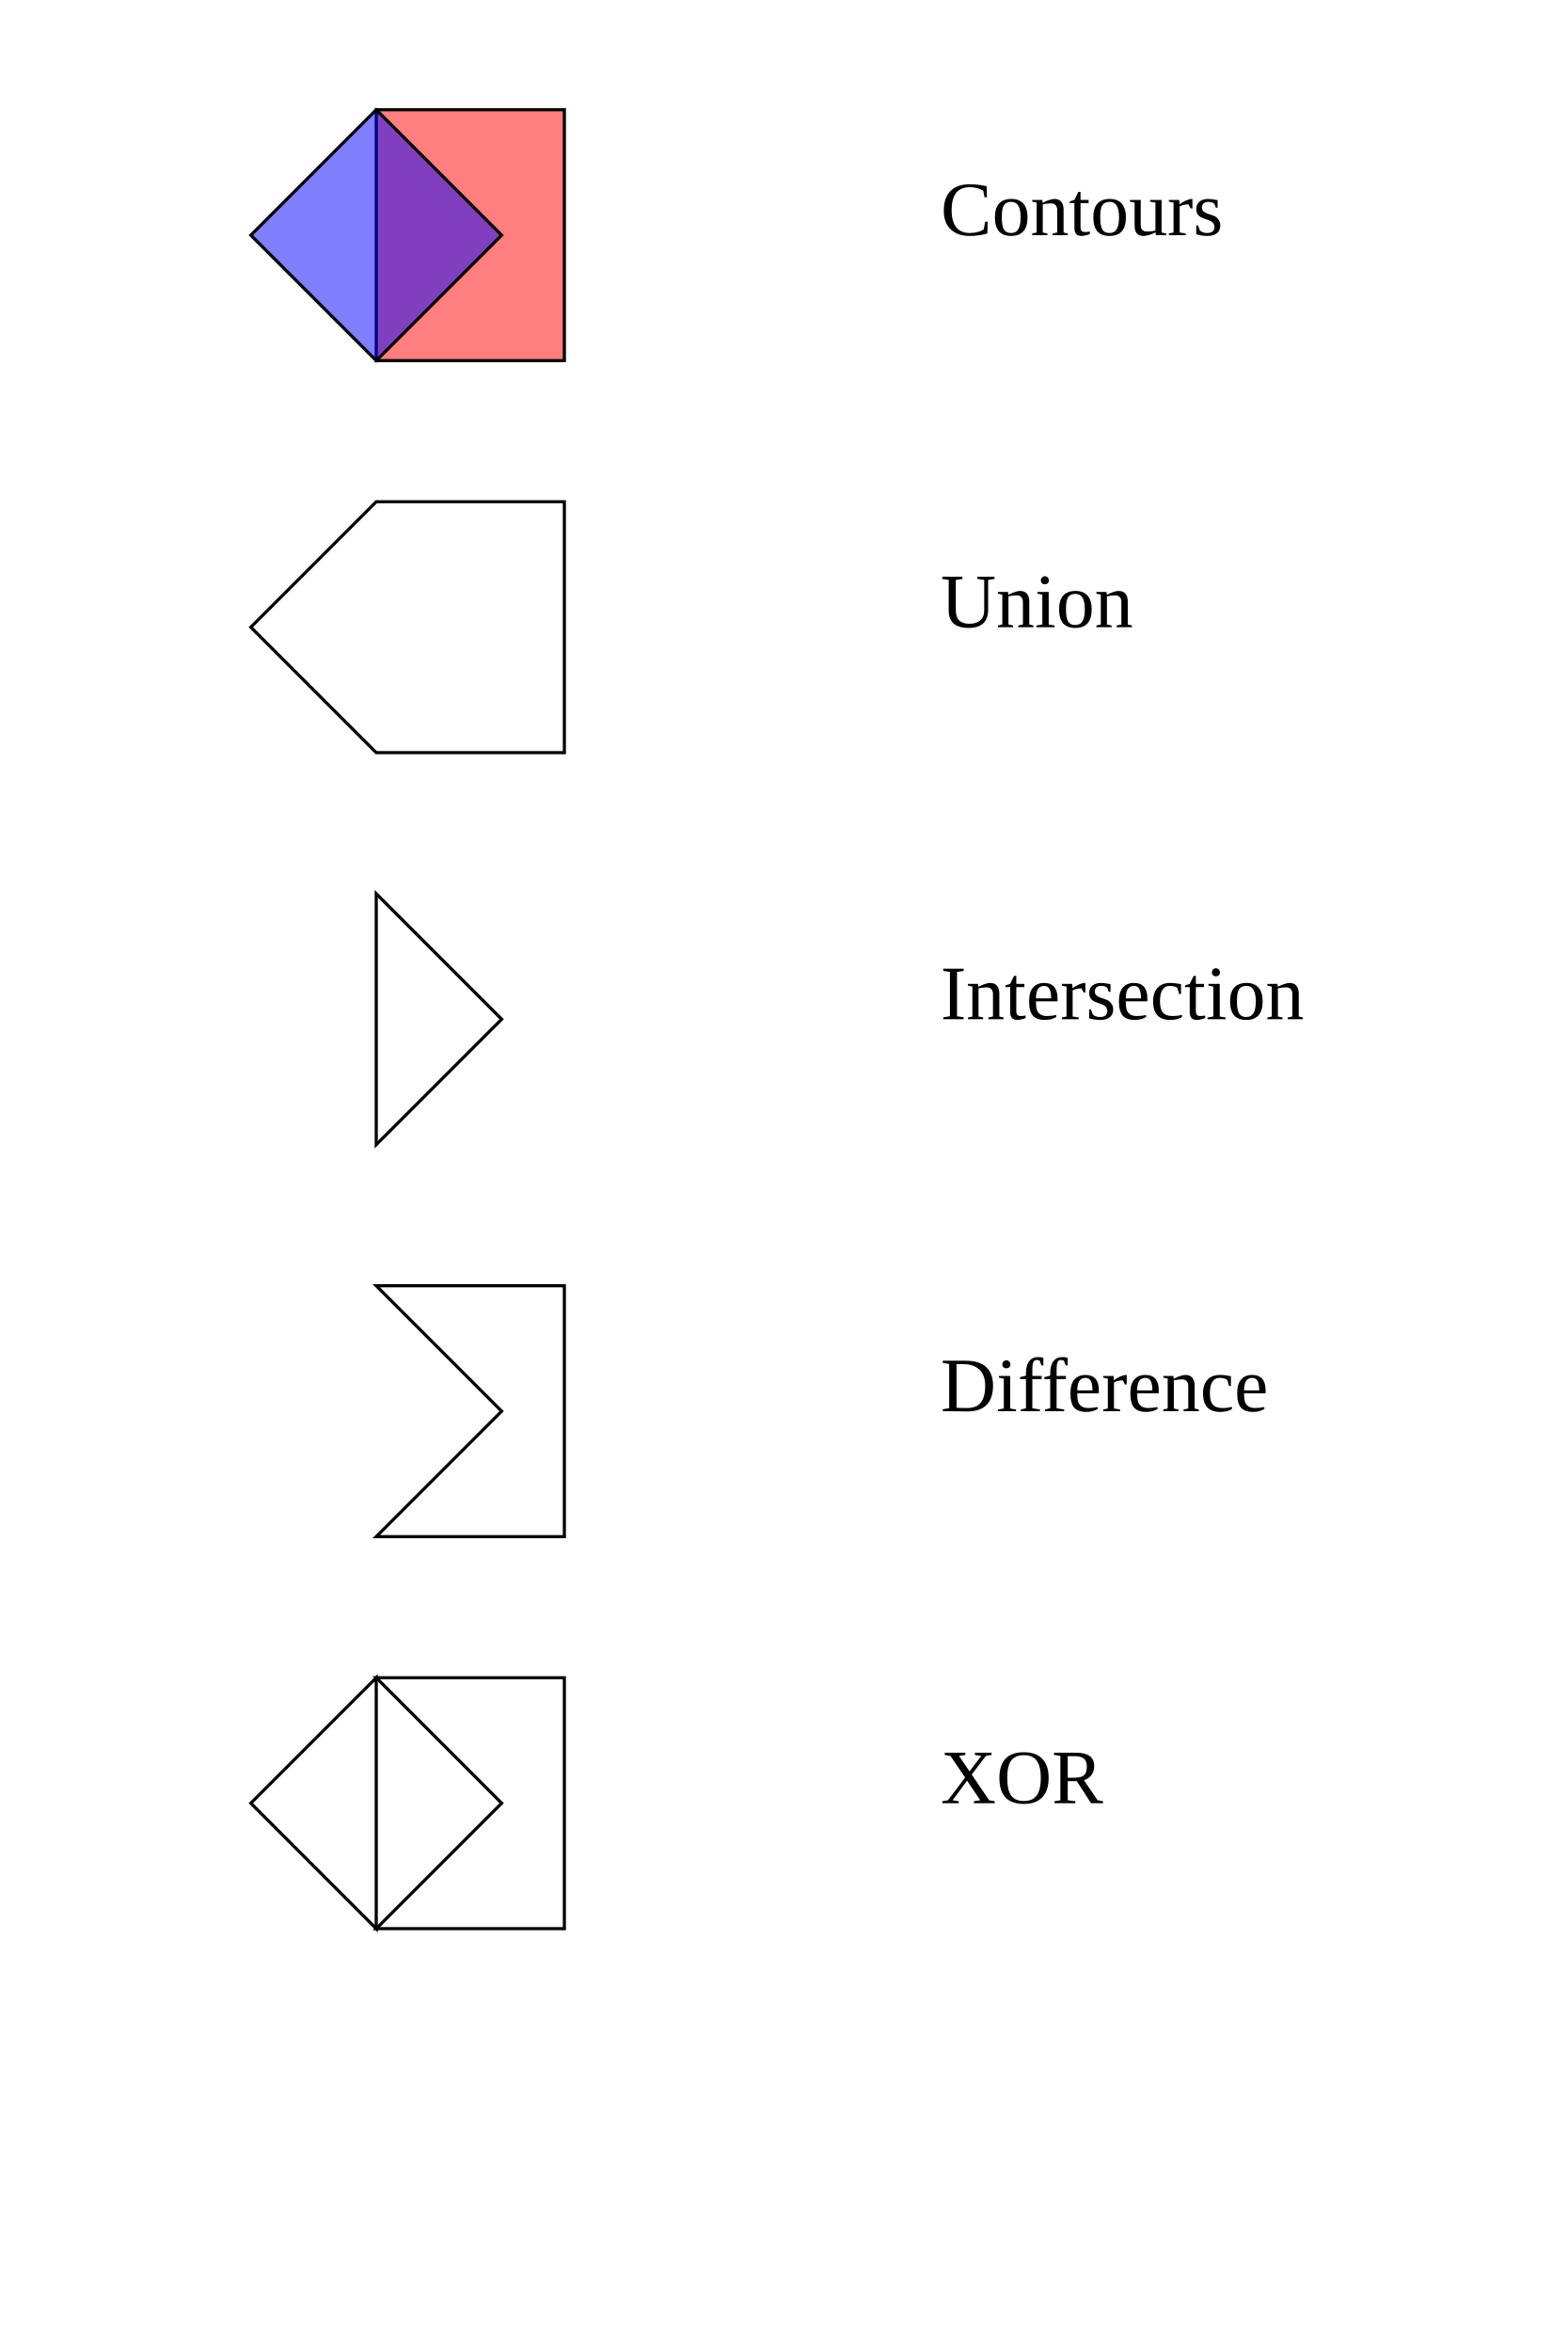
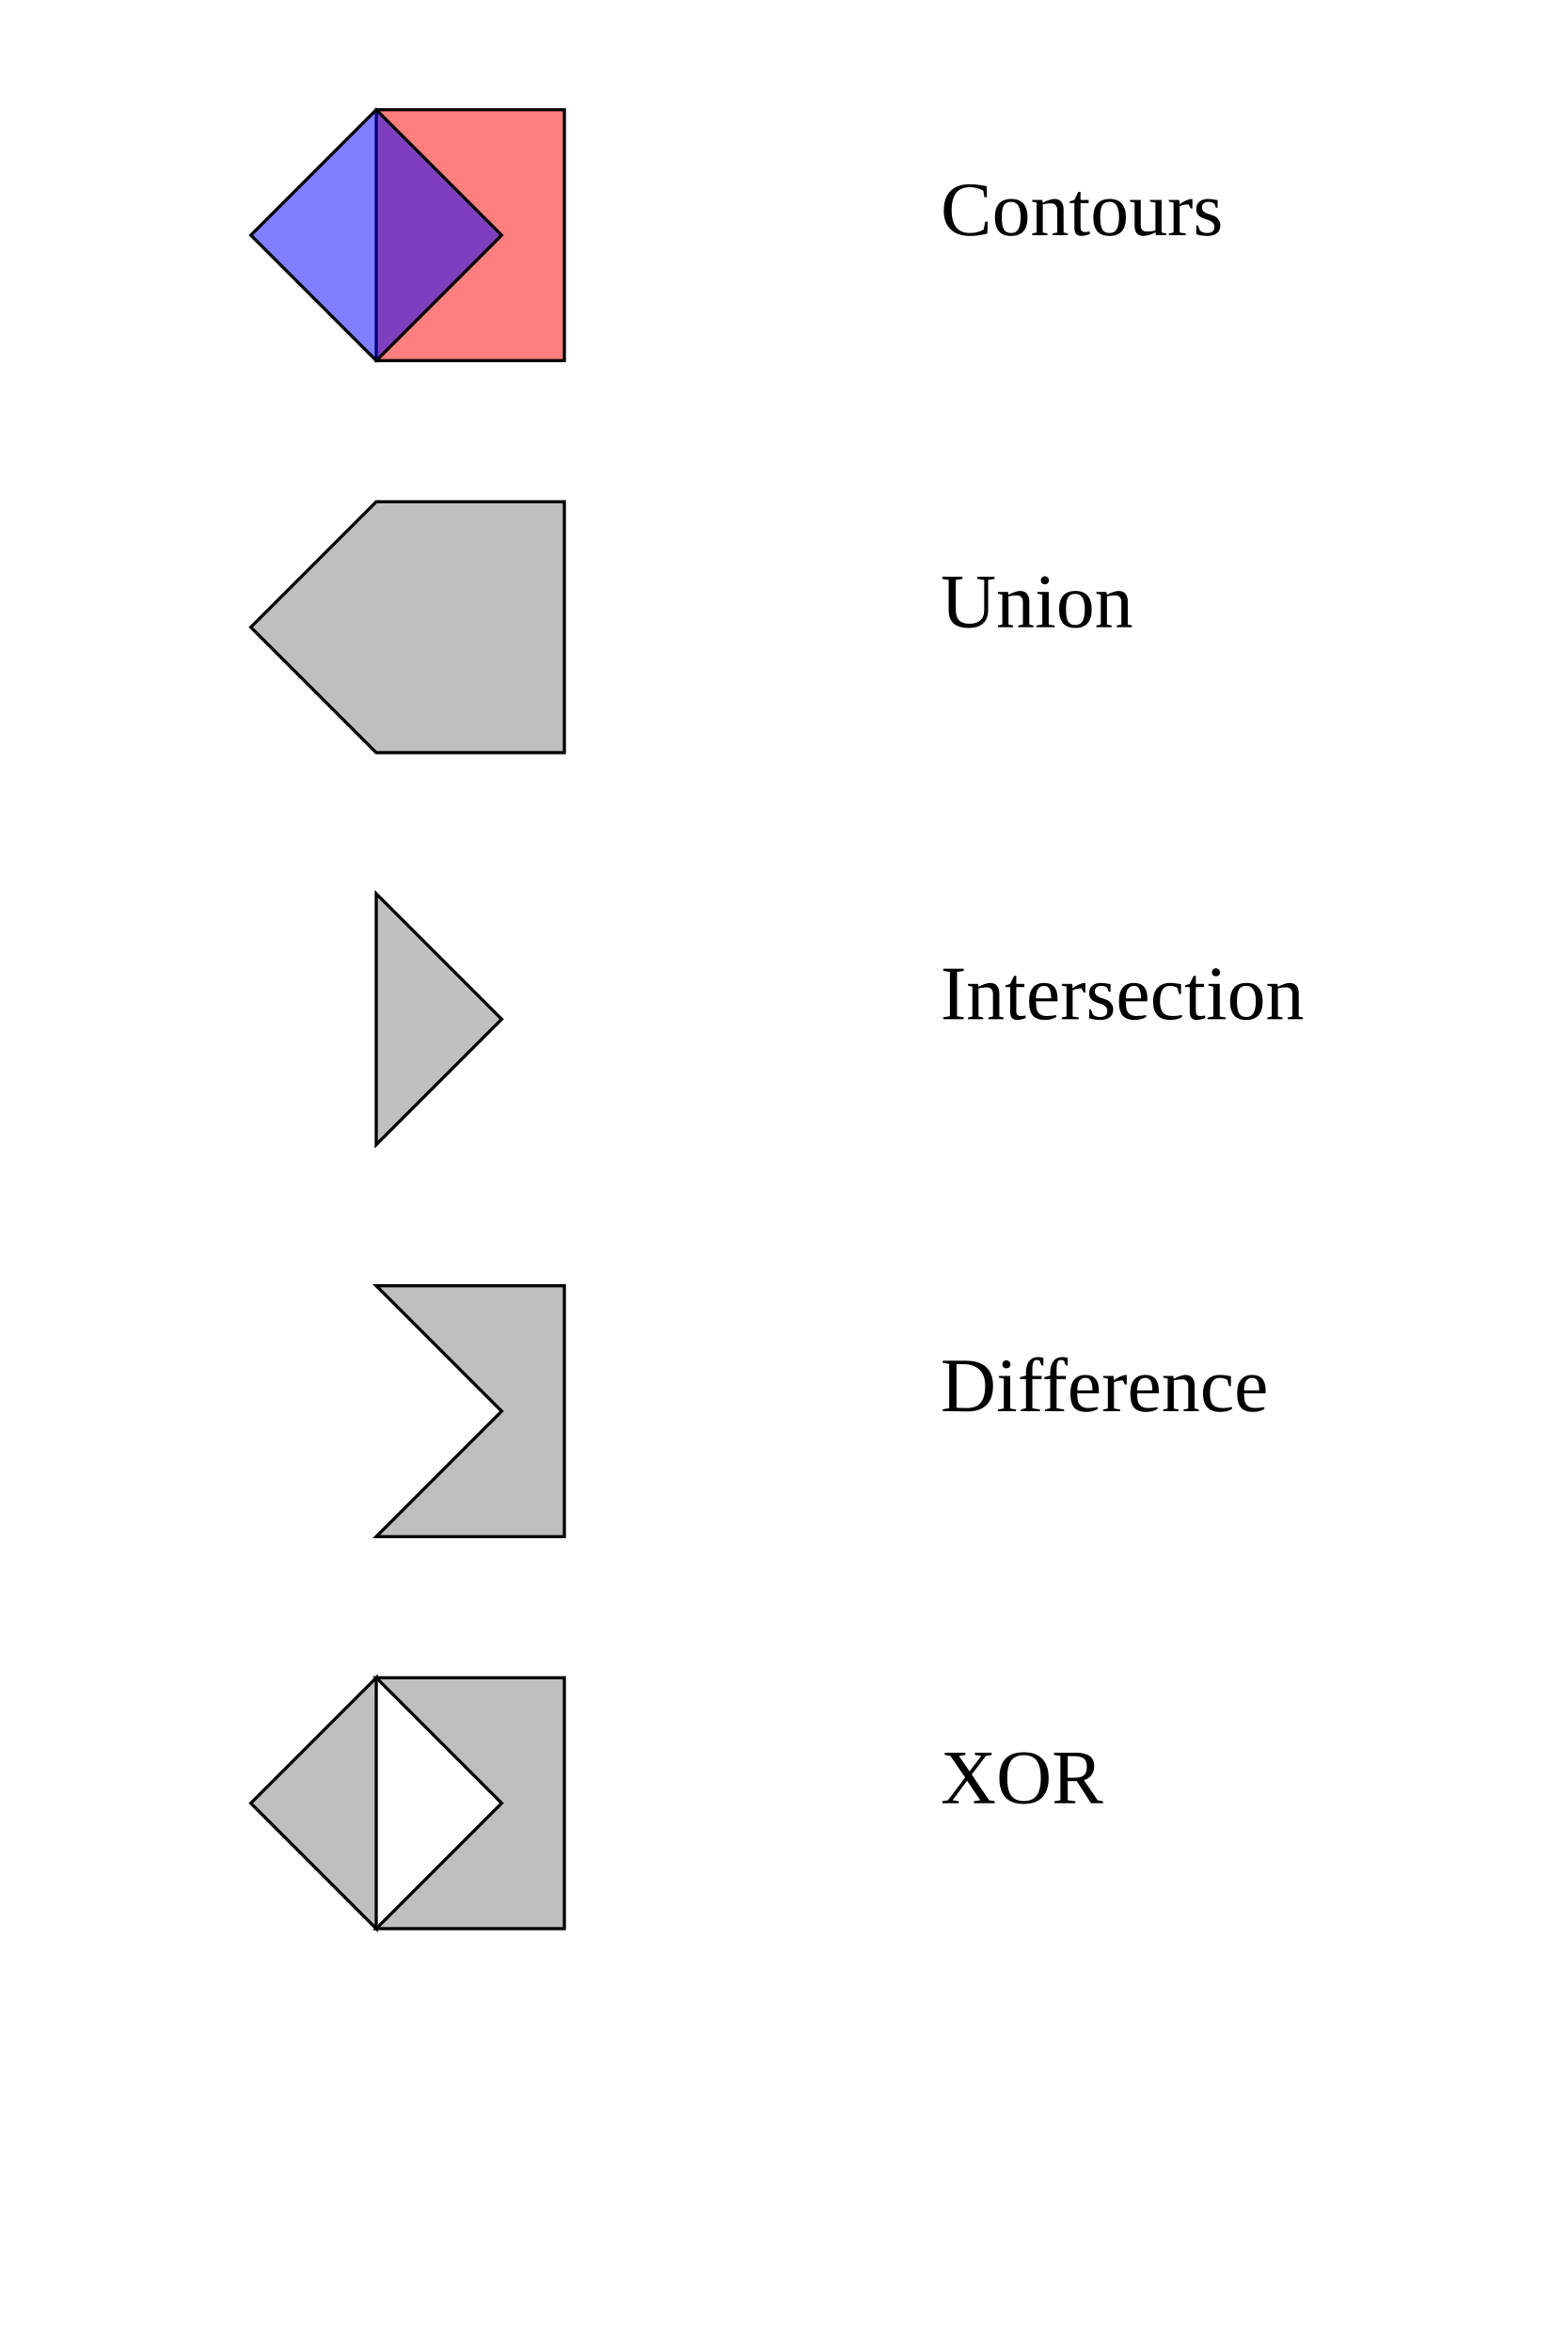
<svg xmlns="http://www.w3.org/2000/svg" width="100.000mm" height="150.000mm" viewBox="0.000 0.000 100.000 150.000">
  <text x="60" y="15" style="fill:black;font-size:1.3mm;">Contours</text>
  <polygon points="24.000,7.000 36.000,7.000 36.000,23.000 24.000,23.000" style="fill:none;stroke:black;stroke-width:0.2;fill:red;fill-opacity:0.5;" />
  <polygon points="24.000,7.000 32.000,15.000 24.000,23.000 16.000,15.000" style="fill:none;stroke:black;stroke-width:0.2;fill:blue;fill-opacity:0.5;" />
  <text x="60" y="40" style="fill:black;font-size:1.3mm;">Union</text>
  <g transform="translate(0.000,25.000)">
-     <polygon points="36.000,23.000 36.000,7.000 24.000,7.000 16.000,15.000 24.000,23.000 24.000,23.000" style="fill:none;stroke:black;stroke-width:0.2" />
+     <polygon points="36.000,23.000 36.000,7.000 24.000,7.000 16.000,15.000 24.000,23.000 24.000,23.000" style="fill:none;stroke:black;stroke-width:0.2;fill:grey;fill-opacity:0.5;" />
  </g>
  <text x="60" y="65" style="fill:black;font-size:1.3mm;">Intersection</text>
  <g transform="translate(0.000,50.000)">
-     <polygon points="24.000,23.000 24.000,23.000 24.000,7.000 32.000,15.000" style="fill:none;stroke:black;stroke-width:0.2" />
+     <polygon points="24.000,23.000 24.000,23.000 24.000,7.000 32.000,15.000" style="fill:none;stroke:black;stroke-width:0.2;fill:grey;fill-opacity:0.5;" />
  </g>
  <text x="60" y="90" style="fill:black;font-size:1.3mm;">Difference</text>
  <g transform="translate(0.000,75.000)">
-     <polygon points="24.000,23.000 32.000,15.000 24.000,7.000 36.000,7.000 36.000,23.000" style="fill:none;stroke:black;stroke-width:0.2" />
+     <polygon points="24.000,23.000 32.000,15.000 24.000,7.000 36.000,7.000 36.000,23.000" style="fill:none;stroke:black;stroke-width:0.2;fill:grey;fill-opacity:0.5;" />
  </g>
  <text x="60" y="115" style="fill:black;font-size:1.3mm;">XOR</text>
  <g transform="translate(0.000,100.000)">
-     <polygon points="24.000,23.000 24.000,23.000 24.000,7.000 16.000,15.000 24.000,23.000" style="fill:none;stroke:black;stroke-width:0.2" />
+     <polygon points="24.000,23.000 24.000,23.000 24.000,7.000 16.000,15.000 24.000,23.000" style="fill:none;stroke:black;stroke-width:0.2;fill:grey;fill-opacity:0.5;" />
  </g>
  <g transform="translate(0.000,100.000)">
-     <polygon points="24.000,23.000 32.000,15.000 24.000,7.000 36.000,7.000 36.000,23.000" style="fill:none;stroke:black;stroke-width:0.2" />
+     <polygon points="24.000,23.000 32.000,15.000 24.000,7.000 36.000,7.000 36.000,23.000" style="fill:none;stroke:black;stroke-width:0.2;fill:grey;fill-opacity:0.5;" />
  </g>
</svg>
